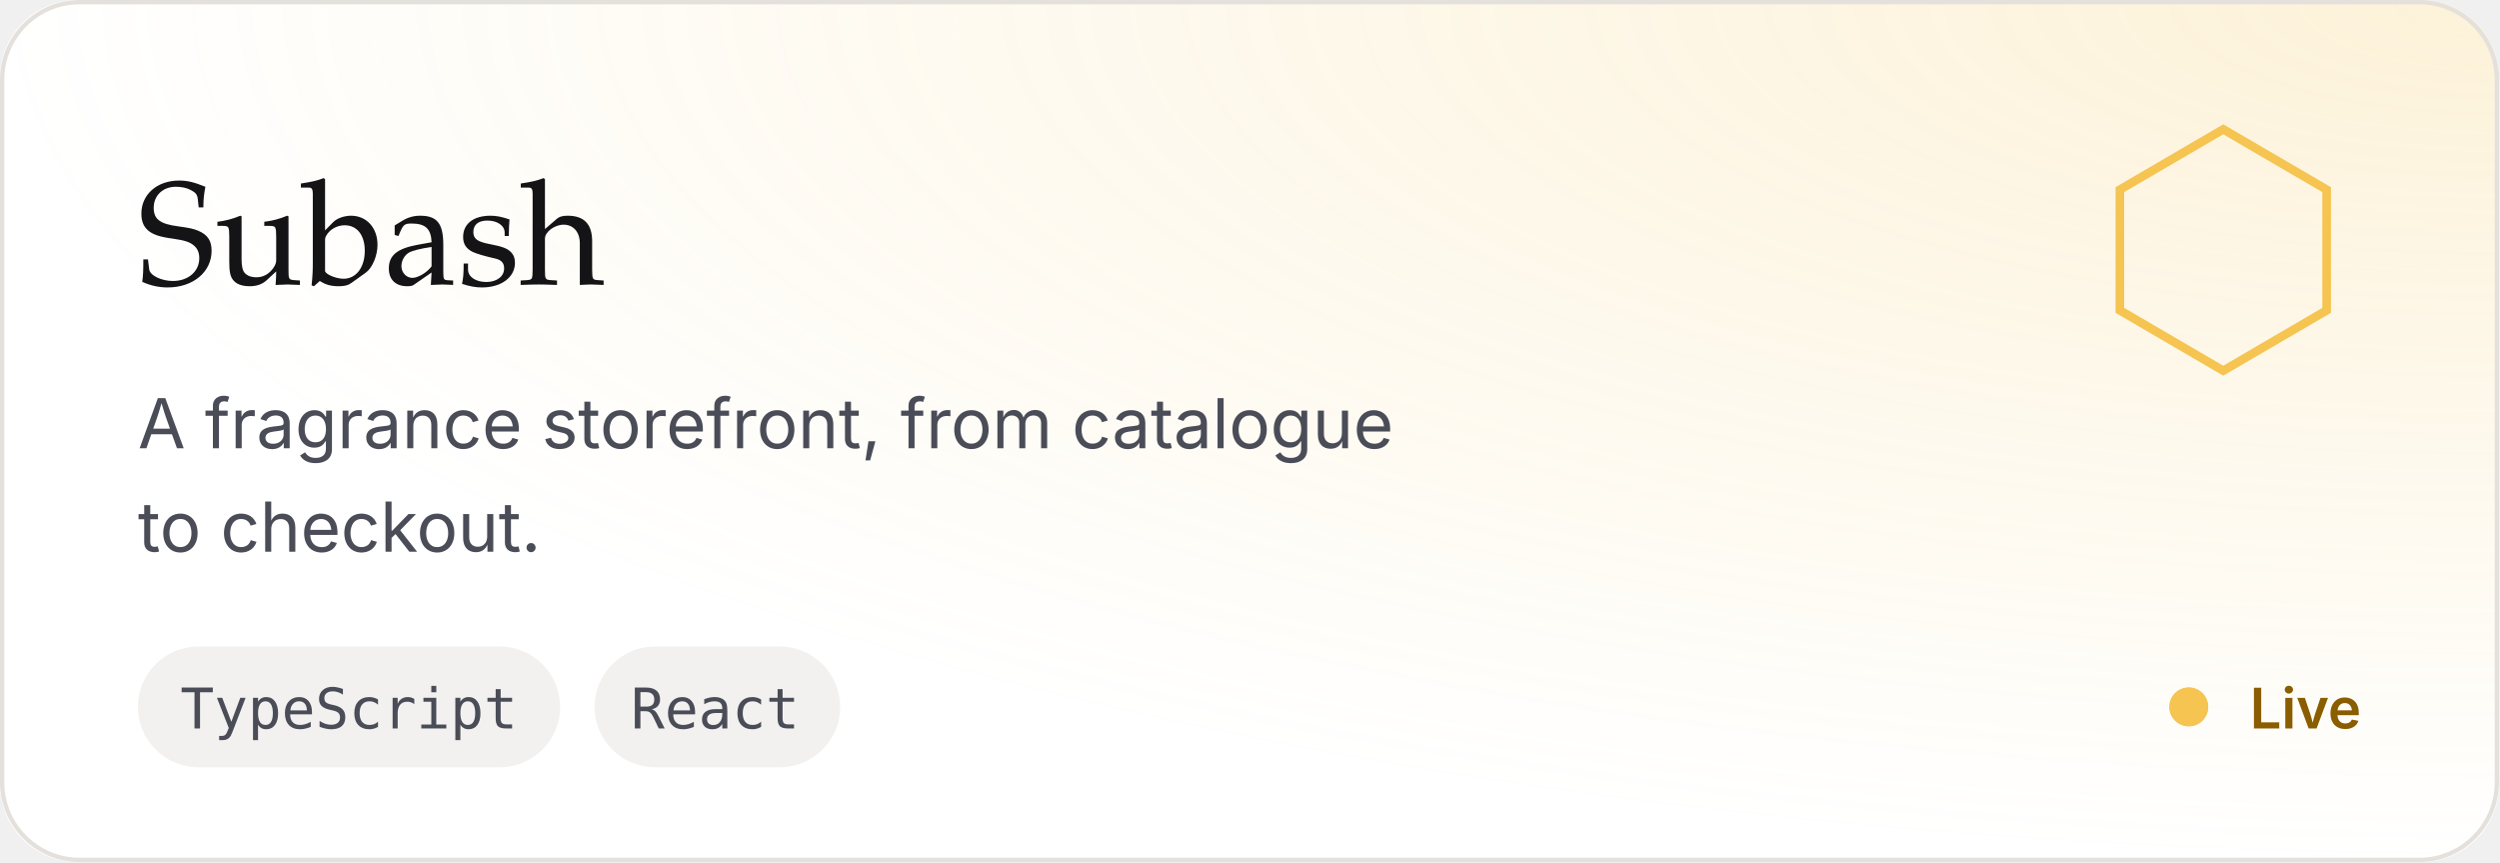
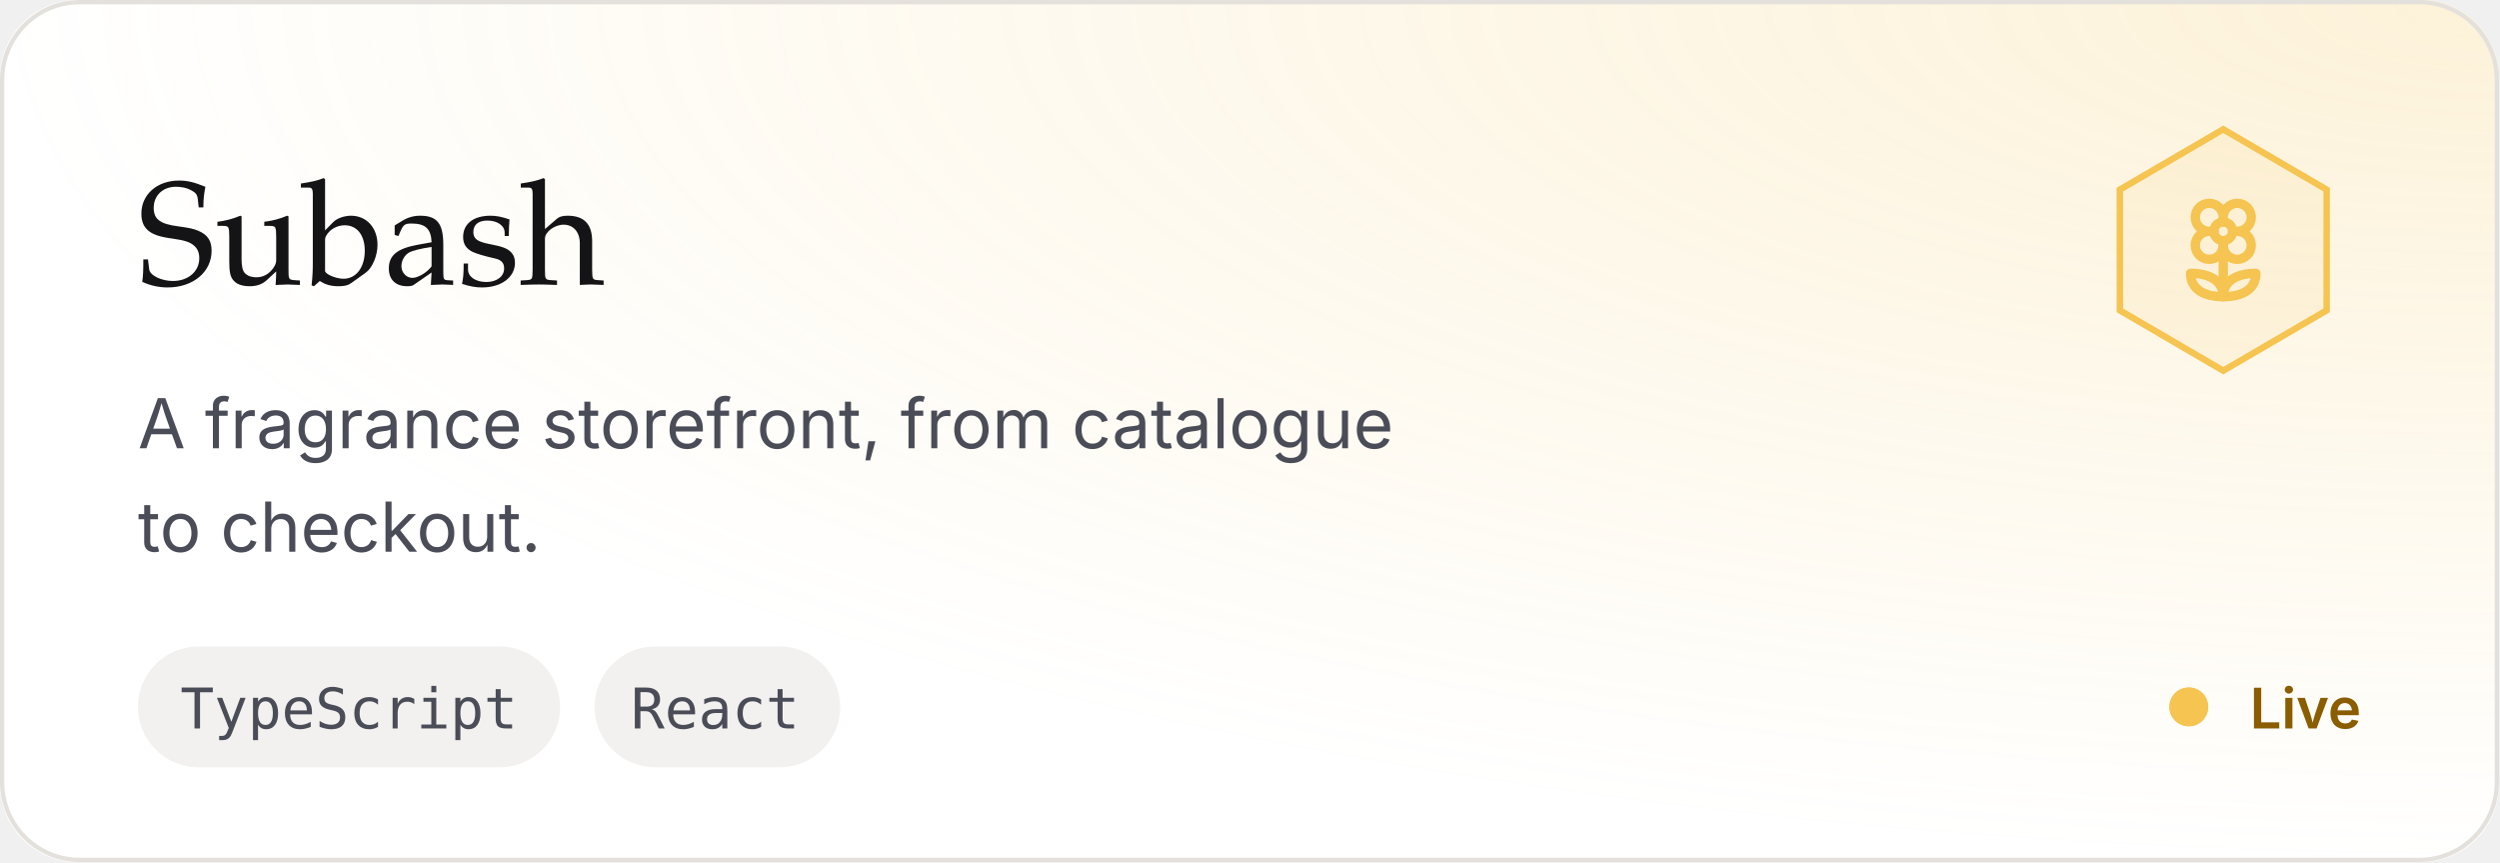
<svg xmlns="http://www.w3.org/2000/svg" width="580" height="200" viewBox="0 0 580 200" role="img" aria-label="Subash: A fragrance storefront, from catalogue to checkout. Live.">
  <defs>
    <radialGradient id="glow" cx="1" cy="0" r="1">
      <stop offset="0" stop-color="#f5c451" stop-opacity=".22" />
      <stop offset="1" stop-color="#f5c451" stop-opacity="0" />
    </radialGradient>
    <clipPath id="frame">
      <rect width="580" height="200" rx="18" />
    </clipPath>
  </defs>
  <style>
    .title { font: 400 34px 'Instrument Serif','Iowan Old Style','Palatino Linotype',Georgia,serif; fill: #141416; }
    .body { font: 400 16px Inter,'Segoe UI Variable Display','Segoe UI',-apple-system,BlinkMacSystemFont,Helvetica,Arial,sans-serif; fill: #4a4d57; }
    .tag { font: 500 13px 'JetBrains Mono','Cascadia Code',ui-monospace,SFMono-Regular,Menlo,Consolas,monospace; fill: #4a4d57; }
    .status { font: 600 13px Inter,'Segoe UI Variable Display','Segoe UI',-apple-system,BlinkMacSystemFont,Helvetica,Arial,sans-serif; fill: #8a5d00; }
    .glow { animation: breathe 7s ease-in-out infinite; }
    @keyframes breathe { 0%,100%{opacity:.65} 50%{opacity:1} }
    .dot { animation: ping 2.4s ease-out infinite; transform-origin: center; transform-box: fill-box; }
    @keyframes ping { 0%{transform:scale(1);opacity:.7} 80%,100%{transform:scale(2.6);opacity:0} }
    @media (prefers-reduced-motion: reduce){*{animation:none!important}}
  </style>
  <g clip-path="url(#frame)">
    <rect width="580" height="200" fill="#ffffff" />
    <rect width="580" height="200" fill="url(#glow)" class="glow" />
-     <path d="M516 30 L540 44 V72 L516 86 L492 72 V44 Z" fill="none" stroke="#f5c451" stroke-width="2" />
+     <path d="M516 30 L540 44 V72 L516 86 L492 72 V44 Z" fill="#f5c451" fill-opacity=".1" stroke="#f5c451" stroke-width="1.5" />
+     <g transform="translate(516 58)">
+       <g transform="translate(-13.0 -13.0) scale(1.0833)" fill="none" stroke="#f5c451" stroke-width="2.0" stroke-linecap="round" stroke-linejoin="round">
+         <path d="M12 5a3 3 0 1 1 3 3m-3-3a3 3 0 1 0-3 3m3-3v1M9 8a3 3 0 1 0 3 3M9 8h1m5 0a3 3 0 1 1-3 3m3-3h-1m-2 3v-1" />
+         <circle cx="12" cy="8" r="2" />
+         <path d="M12 10v12" />
+         <path d="M12 22c4.2 0 7-1.667 7-5-4.2 0-7 1.667-7 5Z" />
+         <path d="M12 22c-4.2 0-7-1.667-7-5 4.2 0 7 1.667 7 5Z" />
+       </g>
+     </g>
    <text x="32" y="66" class="title">Subash</text>
    <text x="32" y="104" class="body">A fragrance storefront, from catalogue</text>
    <text x="32" y="128" class="body">to checkout.</text>
    <rect x="32" y="150" width="98" height="28" rx="14" fill="#f2f1ef" />
    <text x="81" y="169" class="tag" text-anchor="middle">TypeScript</text>
    <rect x="138.0" y="150" width="57" height="28" rx="14" fill="#f2f1ef" />
    <text x="166" y="169" class="tag" text-anchor="middle">React</text>
    <text x="548" y="169" class="status" text-anchor="end">Live</text>
    <circle cx="508" cy="164" r="4.5" fill="#f5c451" class="dot" />
    <circle cx="508" cy="164" r="4.5" fill="#f5c451" />
    <rect x=".5" y=".5" width="579" height="199" rx="18" fill="none" stroke="#e4e1dc" />
  </g>
</svg>
